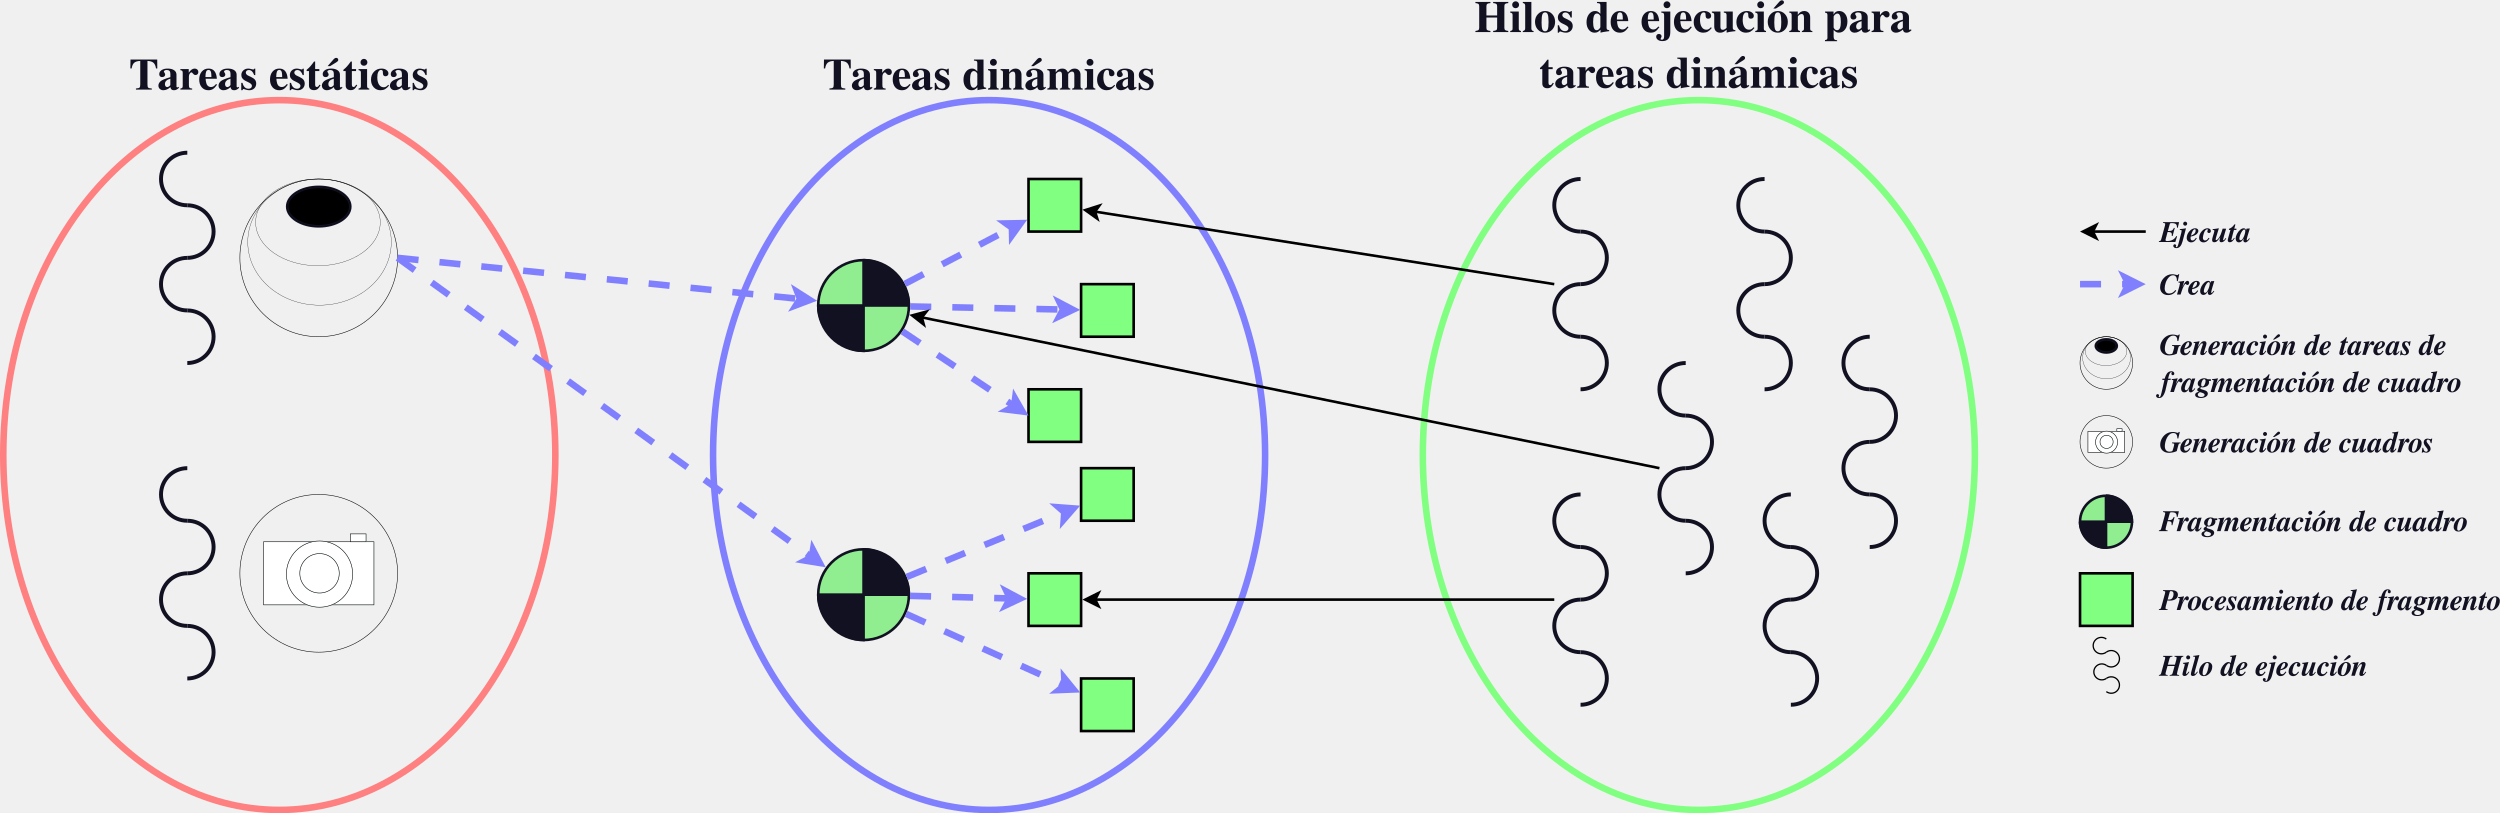
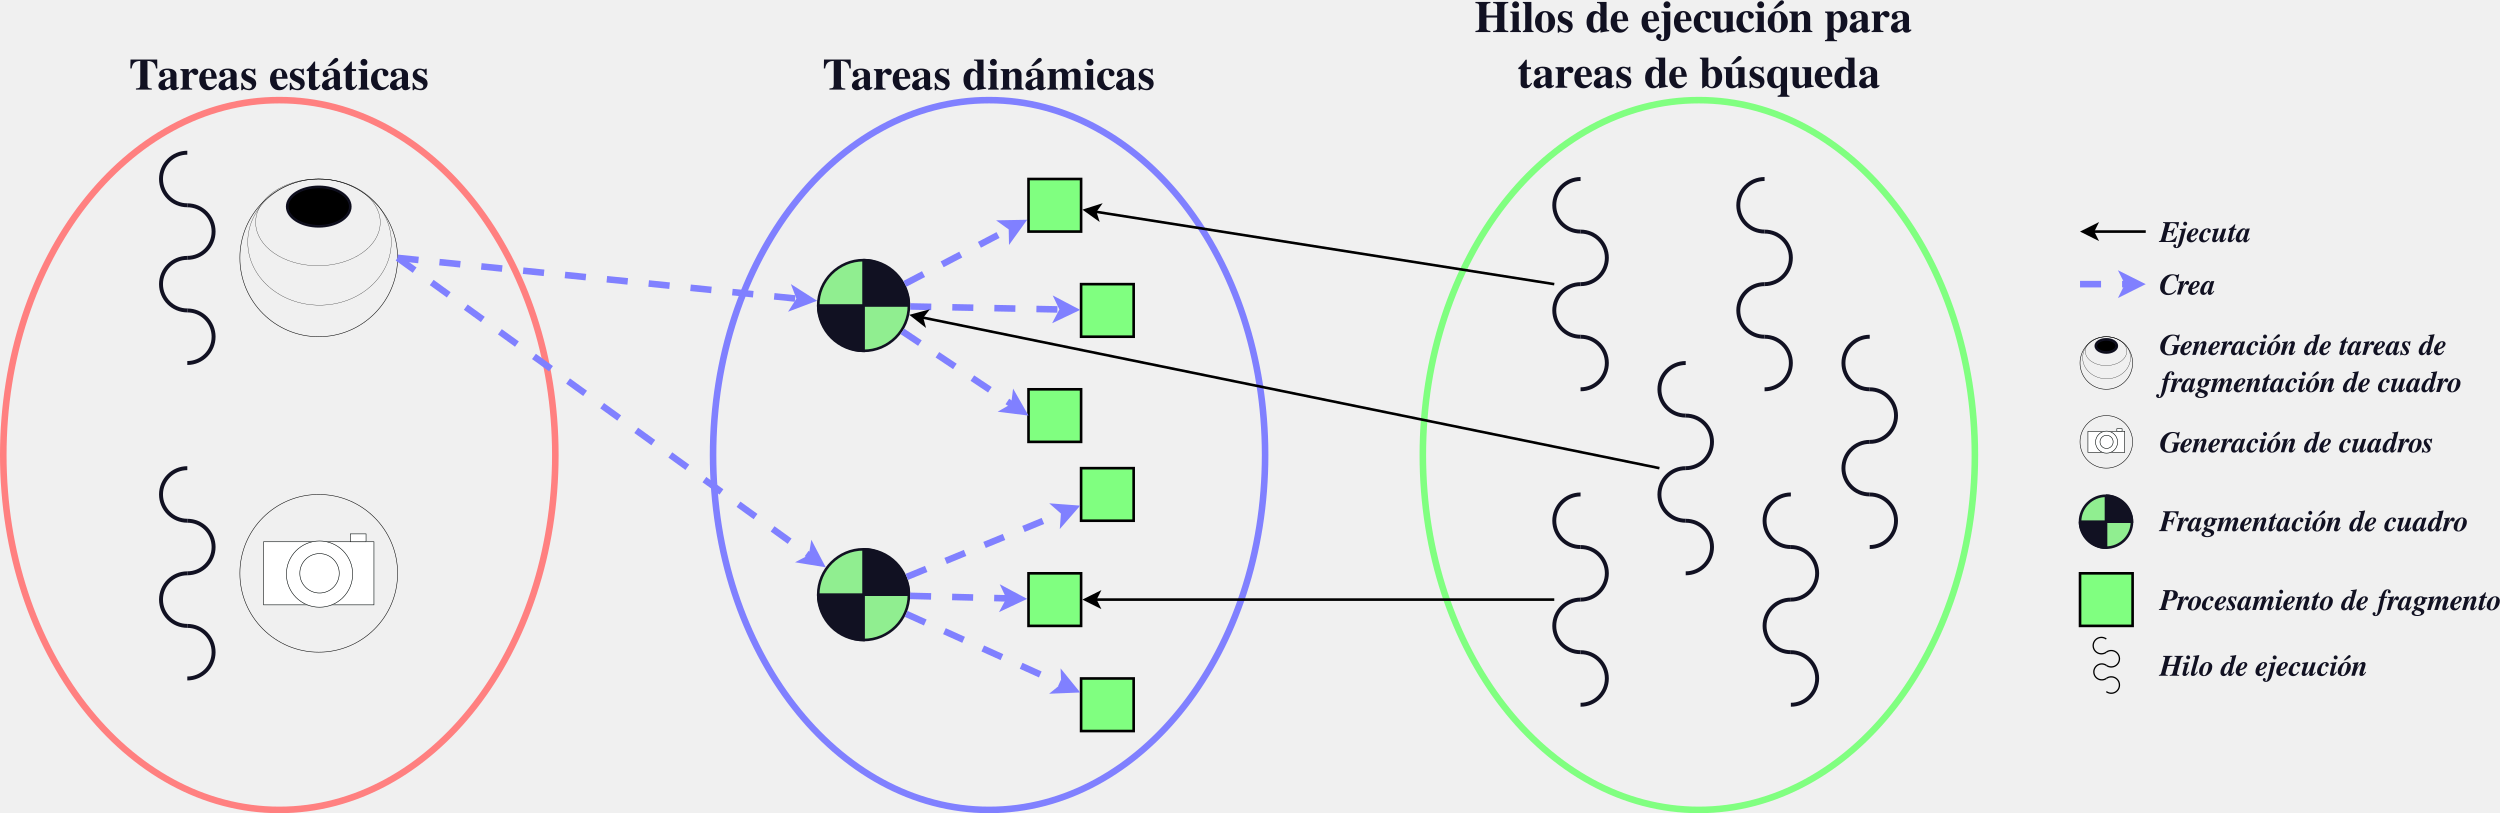
<svg xmlns="http://www.w3.org/2000/svg" width="95.622cm" height="31.091cm" viewBox="217 -140 1902.016 604.202" id="svg2" version="1.1">
  <defs id="defs428" />
  <ellipse style="fill:none;fill-opacity:0;stroke:#80ff80;stroke-width:5" cx="1509.5" cy="199.068" rx="210" ry="270" id="ellipse4" />
  <ellipse style="fill:none;fill-opacity:0;stroke:#8080ff;stroke-width:5" cx="969.5" cy="199.068" rx="210" ry="270" id="ellipse6" />
  <ellipse style="fill:none;fill-opacity:0;stroke:#ff8080;stroke-width:5" cx="429.5" cy="199.068" rx="210" ry="270" id="ellipse8" />
  <g id="g10" transform="translate(-0.5,29.06764)">
    <circle style="fill:#90ee90" cx="874.512" cy="56.238" id="ellipse12" r="34.512" />
    <circle style="fill:none;fill-opacity:0;stroke:#111122;stroke-width:2" cx="874.512" cy="56.238" id="ellipse14" r="34.512" />
    <path style="fill:#111122" d="m 874.512,21.726 c 17.256,0 34.512,17.256 34.512,34.512 -34.512,0 0,0 -34.512,0 0,-36.238 0,-20.707 0,-34.512 z" id="path16" />
    <path style="fill:none;fill-opacity:0;stroke:#111122;stroke-width:2" d="m 874.512,21.726 c 17.256,0 34.512,17.256 34.512,34.512 -34.512,0 0,0 -34.512,0 0,-36.238 0,-20.707 0,-34.512" id="path18" />
    <path style="fill:#111122" d="m 840,56.238 c 0,17.256 17.256,34.512 34.512,34.512 0,-34.512 0,-17.256 0,-34.512 -17.256,0 0,0 -34.512,0 z" id="path20" />
    <path style="fill:none;fill-opacity:0;stroke:#111122;stroke-width:2" d="m 840,56.238 c 0,17.256 17.256,34.512 34.512,34.512 0,-34.512 0,-17.256 0,-34.512 -17.256,0 0,0 -34.512,0" id="path22" />
  </g>
  <g id="g24" transform="translate(-0.5,29.06764)">
    <circle style="fill:none;fill-opacity:0;stroke:#000000;stroke-width:0.4" cx="460" cy="260" id="ellipse26" r="60" />
    <rect style="fill:#ffffff" x="418" y="236" width="84" height="48" id="rect28" />
    <rect style="fill:none;fill-opacity:0;stroke:#d8e5e5;stroke-width:0.4" x="418" y="236" width="84" height="48" id="rect30" />
    <rect style="fill:none;fill-opacity:0;stroke:#000000;stroke-width:0.4" x="418" y="236" width="84" height="48" id="rect32" />
    <circle style="fill:#ffffff" cx="460.6" cy="260.6" id="ellipse34" r="25.2" />
    <circle style="fill:none;fill-opacity:0;stroke:#d8e5e5;stroke-width:0.4" cx="460.6" cy="260.6" id="ellipse36" r="25.2" />
    <circle style="fill:none;fill-opacity:0;stroke:#000000;stroke-width:0.4" cx="460.6" cy="260.6" id="ellipse38" r="25.2" />
    <circle style="fill:#ffffff" cx="460.6" cy="260" id="ellipse40" r="15" />
    <circle style="fill:none;fill-opacity:0;stroke:#d8e5e5;stroke-width:0.4" cx="460.6" cy="260" id="ellipse42" r="15" />
    <circle style="fill:none;fill-opacity:0;stroke:#000000;stroke-width:0.4" cx="460.6" cy="260" id="ellipse44" r="15" />
    <rect style="fill:#ffffff" x="484" y="230" width="12" height="6" id="rect46" />
    <rect style="fill:none;fill-opacity:0;stroke:#d8e5e5;stroke-width:0.4" x="484" y="230" width="12" height="6" id="rect48" />
    <rect style="fill:none;fill-opacity:0;stroke:#000000;stroke-width:0.4" x="484" y="230" width="12" height="6" id="rect50" />
    <text font-size="12.8" style="font-style:normal;font-weight:normal;font-size:12.8px;font-family:sans-serif;text-anchor:middle;fill:#000000" x="466" y="344" id="text52">
      <tspan x="466" y="344" id="tspan54" />
    </text>
  </g>
  <path style="fill:none;fill-opacity:0;stroke:#111122;stroke-width:3" d="m 359.5,209.068 a 20,20 0 1 0 0,40" id="path56" />
  <path style="fill:none;fill-opacity:0;stroke:#111122;stroke-width:3" d="m 359.5,289.068 a 20,20 0 0 0 0,-40" id="path58" />
  <path style="fill:none;fill-opacity:0;stroke:#111122;stroke-width:3" d="m 359.5,289.068 a 20,20 0 1 0 0,40" id="path60" />
  <path style="fill:none;fill-opacity:0;stroke:#111122;stroke-width:3" d="m 359.5,369.068 a 20,20 0 0 0 0,-40" id="path62" />
  <g id="g64" transform="translate(-0.5,29.06764)">
    <circle style="fill:none;fill-opacity:0;stroke:#000000;stroke-width:0.4" cx="460" cy="20" id="ellipse66" r="60" />
    <ellipse style="fill:#000000" cx="460" cy="-19" rx="24" ry="15" id="ellipse68" />
    <ellipse style="fill:none;fill-opacity:0;stroke:#111122;stroke-width:2" cx="460" cy="-19" rx="24" ry="15" id="ellipse70" />
    <ellipse style="fill:none;fill-opacity:0;stroke:#000000;stroke-width:0.2" cx="460" cy="-19" rx="24" ry="15" id="ellipse72" />
    <ellipse style="fill:none;fill-opacity:0;stroke:#000000;stroke-width:0.2" cx="460.6" cy="8" rx="54.6" ry="48" id="ellipse74" />
    <ellipse style="fill:none;fill-opacity:0;stroke:#000000;stroke-width:0.2" cx="459.4" cy="-7" rx="47.4" ry="33" id="ellipse76" />
    <text font-size="12.8" style="font-style:normal;font-weight:normal;font-size:12.8px;font-family:sans-serif;text-anchor:middle;fill:#000000" x="466" y="104" id="text78">
      <tspan x="466" y="104" id="tspan80" />
    </text>
  </g>
  <g id="g82" transform="translate(-0.5,29.06764)">
    <circle style="fill:#90ee90" cx="874.512" cy="276.238" id="ellipse84" r="34.512" />
    <circle style="fill:none;fill-opacity:0;stroke:#111122;stroke-width:2" cx="874.512" cy="276.238" id="ellipse86" r="34.512" />
    <path style="fill:#111122" d="m 874.512,241.726 c 17.256,0 34.512,17.256 34.512,34.512 -34.512,0 0,0 -34.512,0 0,-36.238 0,-20.708 0,-34.512 z" id="path88" />
    <path style="fill:none;fill-opacity:0;stroke:#111122;stroke-width:2" d="m 874.512,241.726 c 17.256,0 34.512,17.256 34.512,34.512 -34.512,0 0,0 -34.512,0 0,-36.238 0,-20.708 0,-34.512" id="path90" />
    <path style="fill:#111122" d="m 840,276.238 c 0,17.256 17.256,34.512 34.512,34.512 0,-34.512 0,-17.256 0,-34.512 -17.256,0 0,0 -34.512,0 z" id="path92" />
    <path style="fill:none;fill-opacity:0;stroke:#111122;stroke-width:2" d="m 840,276.238 c 0,17.256 17.256,34.512 34.512,34.512 0,-34.512 0,-17.256 0,-34.512 -17.256,0 0,0 -34.512,0" id="path94" />
  </g>
  <g id="g96" transform="translate(-0.5,29.06764)">
    <line style="fill:none;fill-opacity:0;stroke:#8080ff;stroke-width:5;stroke-dasharray:16" x1="520" y1="20" x2="826.166" y2="51.296" id="line98" />
    <polygon style="fill:#8080ff" points="824.188,46.068 833.627,52.059 823.171,56.016 826.166,51.296 " id="polygon100" />
    <polygon style="fill:none;fill-opacity:0;stroke:#8080ff;stroke-width:5" points="824.188,46.068 833.627,52.059 823.171,56.016 826.166,51.296 " id="polygon102" />
  </g>
  <g id="g104" transform="translate(-0.5,29.06764)">
    <line style="fill:none;fill-opacity:0;stroke:#8080ff;stroke-width:5;stroke-dasharray:16" x1="520" y1="20" x2="835.12" y2="247.765" id="line106" />
    <polygon style="fill:#8080ff" points="836.022,242.248 841.198,252.159 830.164,250.353 835.12,247.765 " id="polygon108" />
    <polygon style="fill:none;fill-opacity:0;stroke:#8080ff;stroke-width:5" points="836.022,242.248 841.198,252.159 830.164,250.353 835.12,247.765 " id="polygon110" />
  </g>
  <g id="g112" transform="translate(-0.5,29.06764)">
    <line style="fill:none;fill-opacity:0;stroke:#8080ff;stroke-width:5;stroke-dasharray:16" x1="905.947" y1="39.765" x2="987.404" y2="-2.919" id="line114" />
    <polygon style="fill:#8080ff" points="982.869,-6.188 994.048,-6.401 987.511,2.67 987.404,-2.919 " id="polygon116" />
    <polygon style="fill:none;fill-opacity:0;stroke:#8080ff;stroke-width:5" points="982.869,-6.188 994.048,-6.401 987.511,2.67 987.404,-2.919 " id="polygon118" />
  </g>
  <g id="g120" transform="translate(-0.5,29.06764)">
    <rect style="fill:#80ff80" x="1040" y="40" width="40" height="40" id="rect122" />
    <rect style="fill:none;fill-opacity:0;stroke:#000000;stroke-width:2" x="1040" y="40" width="40" height="40" id="rect124" />
  </g>
  <g id="g126" transform="translate(-0.5,29.06764)">
    <rect style="fill:#80ff80" x="1000" y="-40" width="40" height="40" id="rect128" />
    <rect style="fill:none;fill-opacity:0;stroke:#000000;stroke-width:2" x="1000" y="-40" width="40" height="40" id="rect130" />
  </g>
  <g id="g132" transform="translate(-0.5,29.06764)">
    <line style="fill:none;fill-opacity:0;stroke:#8080ff;stroke-width:5;stroke-dasharray:16" x1="910.021" y1="56.958" x2="1026.26" y2="59.316" id="line134" />
    <polygon style="fill:#8080ff" points="1023.86,54.266 1033.76,59.468 1023.66,64.264 1026.26,59.316 " id="polygon136" />
    <polygon style="fill:none;fill-opacity:0;stroke:#8080ff;stroke-width:5" points="1023.86,54.266 1033.76,59.468 1023.66,64.264 1026.26,59.316 " id="polygon138" />
  </g>
  <g id="g140" transform="translate(-0.5,29.06764)">
    <rect style="fill:#80ff80" x="1000" y="120" width="40" height="40" id="rect142" />
    <rect style="fill:none;fill-opacity:0;stroke:#000000;stroke-width:2" x="1000" y="120" width="40" height="40" id="rect144" />
  </g>
  <g id="g146" transform="translate(-0.5,29.06764)">
    <line style="fill:none;fill-opacity:0;stroke:#8080ff;stroke-width:5;stroke-dasharray:16" x1="904.054" y1="75.956" x2="989.112" y2="132.733" id="line148" />
    <polygon style="fill:#8080ff" points="989.809,127.186 995.35,136.896 984.257,135.503 989.112,132.733 " id="polygon150" />
    <polygon style="fill:none;fill-opacity:0;stroke:#8080ff;stroke-width:5" points="989.809,127.186 995.35,136.896 984.257,135.503 989.112,132.733 " id="polygon152" />
  </g>
  <g id="g154" transform="translate(-0.5,29.06764)">
    <rect style="fill:#80ff80" x="1000" y="260" width="40" height="40" id="rect156" />
    <rect style="fill:none;fill-opacity:0;stroke:#000000;stroke-width:2" x="1000" y="260" width="40" height="40" id="rect158" />
  </g>
  <g id="g160" transform="translate(-0.5,29.06764)">
    <rect style="fill:#80ff80" x="1040" y="180" width="40" height="40" id="rect162" />
    <rect style="fill:none;fill-opacity:0;stroke:#000000;stroke-width:2" x="1040" y="180" width="40" height="40" id="rect164" />
  </g>
  <g id="g166" transform="translate(-0.5,29.06764)">
    <rect style="fill:#80ff80" x="1040" y="340" width="40" height="40" id="rect168" />
    <rect style="fill:none;fill-opacity:0;stroke:#000000;stroke-width:2" x="1040" y="340" width="40" height="40" id="rect170" />
  </g>
  <g id="g172" transform="translate(-0.5,29.06764)">
    <line style="fill:none;fill-opacity:0;stroke:#8080ff;stroke-width:5;stroke-dasharray:16" x1="909.89" y1="277.153" x2="985.913" y2="279.119" id="line174" />
    <polygon style="fill:#8080ff" points="983.543,274.056 993.411,279.312 983.285,284.052 985.913,279.119 " id="polygon176" />
    <polygon style="fill:none;fill-opacity:0;stroke:#8080ff;stroke-width:5" points="983.543,274.056 993.411,279.312 983.285,284.052 985.913,279.119 " id="polygon178" />
  </g>
  <g id="g180" transform="translate(-0.5,29.06764)">
    <line style="fill:none;fill-opacity:0;stroke:#8080ff;stroke-width:5;stroke-dasharray:16" x1="906.868" y1="290.849" x2="1027.42" y2="345.288" id="line182" />
    <polygon style="fill:#8080ff" points="1027.2,339.702 1034.26,348.374 1023.08,348.816 1027.42,345.288 " id="polygon184" />
    <polygon style="fill:none;fill-opacity:0;stroke:#8080ff;stroke-width:5" points="1027.2,339.702 1034.26,348.374 1023.08,348.816 1027.42,345.288 " id="polygon186" />
  </g>
  <g id="g188" transform="translate(-0.5,29.06764)">
    <line style="fill:none;fill-opacity:0;stroke:#8080ff;stroke-width:5;stroke-dasharray:16" x1="907.355" y1="262.739" x2="1027.24" y2="213.464" id="line190" />
    <polygon style="fill:#8080ff" points="1023.03,209.789 1034.18,210.613 1026.83,219.039 1027.24,213.464 " id="polygon192" />
    <polygon style="fill:none;fill-opacity:0;stroke:#8080ff;stroke-width:5" points="1023.03,209.789 1034.18,210.613 1026.83,219.039 1027.24,213.464 " id="polygon194" />
  </g>
  <g id="g196" transform="translate(-0.5,29.06764)">
    <line style="fill:none;fill-opacity:0;stroke:#000000;stroke-width:2" x1="1400" y1="40" x2="1050.61" y2="-15.167" id="line198" />
    <polygon style="fill:#000000" points="1052.3,-9.839 1043.2,-16.337 1053.86,-19.716 1050.61,-15.167 " id="polygon200" />
    <polygon style="fill:none;fill-opacity:0;stroke:#000000;stroke-width:2" points="1052.3,-9.839 1043.2,-16.337 1053.86,-19.716 1050.61,-15.167 " id="polygon202" />
  </g>
  <g id="g204" transform="translate(-0.5,29.06764)">
    <line style="fill:none;fill-opacity:0;stroke:#000000;stroke-width:2" x1="1480" y1="180" x2="918.836" y2="65.298" id="line206" />
    <polygon style="fill:#000000" points="920.284,70.697 911.488,63.796 922.287,60.9 918.836,65.298 " id="polygon208" />
    <polygon style="fill:none;fill-opacity:0;stroke:#000000;stroke-width:2" points="920.284,70.697 911.488,63.796 922.287,60.9 918.836,65.298 " id="polygon210" />
  </g>
  <g id="g212" transform="translate(-0.5,29.06764)">
    <line style="fill:none;fill-opacity:0;stroke:#000000;stroke-width:2" x1="1400" y1="280" x2="1050.73" y2="280" id="line214" />
    <polygon style="fill:#000000" points="1053.23,285 1043.23,280 1053.23,275 1050.73,280 " id="polygon216" />
    <polygon style="fill:none;fill-opacity:0;stroke:#000000;stroke-width:2" points="1053.23,285 1043.23,280 1053.23,275 1050.73,280 " id="polygon218" />
  </g>
  <g id="g220" transform="translate(-0.5,29.06764)">
    <line style="fill:none;fill-opacity:0;stroke:#000000;stroke-width:2" x1="1850" y1="0" x2="1809.74" y2="0" id="line222" />
    <polygon style="fill:#000000" points="1812.24,5 1802.24,0 1812.24,-5 1809.74,0 " id="polygon224" />
    <polygon style="fill:none;fill-opacity:0;stroke:#000000;stroke-width:2" points="1812.24,5 1802.24,0 1812.24,-5 1809.74,0 " id="polygon226" />
  </g>
  <g id="g228" transform="translate(-0.5,29.06764)">
    <circle style="fill:none;fill-opacity:0;stroke:#000000;stroke-width:0.4" cx="1820" cy="100" id="ellipse230" r="20" />
    <ellipse style="fill:#000000" cx="1820" cy="87" rx="8" ry="5" id="ellipse232" />
    <ellipse style="fill:none;fill-opacity:0;stroke:#111122;stroke-width:2" cx="1820" cy="87" rx="8" ry="5" id="ellipse234" />
    <ellipse style="fill:none;fill-opacity:0;stroke:#000000;stroke-width:0.2" cx="1820" cy="87" rx="8" ry="5" id="ellipse236" />
    <ellipse style="fill:none;fill-opacity:0;stroke:#000000;stroke-width:0.2" cx="1820.2" cy="96" rx="18.2" ry="16" id="ellipse238" />
    <ellipse style="fill:none;fill-opacity:0;stroke:#000000;stroke-width:0.2" cx="1819.8" cy="91" rx="15.8" ry="11" id="ellipse240" />
    <text font-size="12.8" style="font-style:normal;font-weight:normal;font-size:12.8px;font-family:sans-serif;text-anchor:middle;fill:#000000" x="1822" y="136" id="text242">
      <tspan x="1822" y="136" id="tspan244" />
    </text>
  </g>
  <g id="g246" transform="translate(-0.5,29.06764)">
    <circle style="fill:none;fill-opacity:0;stroke:#000000;stroke-width:0.4" cx="1820" cy="160" id="ellipse248" r="20" />
    <rect style="fill:#ffffff" x="1806" y="152" width="28" height="16" id="rect250" />
    <rect style="fill:none;fill-opacity:0;stroke:#d8e5e5;stroke-width:0.4" x="1806" y="152" width="28" height="16" id="rect252" />
    <rect style="fill:none;fill-opacity:0;stroke:#000000;stroke-width:0.4" x="1806" y="152" width="28" height="16" id="rect254" />
    <circle style="fill:#ffffff" cx="1820.2" cy="160.2" id="ellipse256" r="8.4" />
    <circle style="fill:none;fill-opacity:0;stroke:#d8e5e5;stroke-width:0.4" cx="1820.2" cy="160.2" id="ellipse258" r="8.4" />
    <circle style="fill:none;fill-opacity:0;stroke:#000000;stroke-width:0.4" cx="1820.2" cy="160.2" id="ellipse260" r="8.4" />
    <circle style="fill:#ffffff" cx="1820.2" cy="160" id="ellipse262" r="5" />
    <circle style="fill:none;fill-opacity:0;stroke:#d8e5e5;stroke-width:0.4" cx="1820.2" cy="160" id="ellipse264" r="5" />
    <circle style="fill:none;fill-opacity:0;stroke:#000000;stroke-width:0.4" cx="1820.2" cy="160" id="ellipse266" r="5" />
    <rect style="fill:#ffffff" x="1828" y="150" width="4" height="2" id="rect268" />
    <rect style="fill:none;fill-opacity:0;stroke:#d8e5e5;stroke-width:0.4" x="1828" y="150" width="4" height="2" id="rect270" />
    <rect style="fill:none;fill-opacity:0;stroke:#000000;stroke-width:0.4" x="1828" y="150" width="4" height="2" id="rect272" />
    <text font-size="12.8" style="font-style:normal;font-weight:normal;font-size:12.8px;font-family:sans-serif;text-anchor:middle;fill:#000000" x="1822" y="196" id="text274">
      <tspan x="1822" y="196" id="tspan276" />
    </text>
  </g>
  <g id="g278" transform="translate(-0.5,29.06764)">
    <circle style="fill:#90ee90" cx="1819.76" cy="220.744" id="ellipse280" r="19.756" />
    <circle style="fill:none;fill-opacity:0;stroke:#111122;stroke-width:2" cx="1819.76" cy="220.744" id="ellipse282" r="19.756" />
    <path style="fill:#111122" d="m 1819.76,200.988 c 9.87,0 19.75,9.878 19.75,19.756 -19.75,0 0,0 -19.75,0 0,-20.744 0,-11.854 0,-19.756 z" id="path284" />
    <path style="fill:none;fill-opacity:0;stroke:#111122;stroke-width:2" d="m 1819.76,200.988 c 9.87,0 19.75,9.878 19.75,19.756 -19.75,0 0,0 -19.75,0 0,-20.744 0,-11.854 0,-19.756" id="path286" />
    <path style="fill:#111122" d="m 1800,220.744 c 0,9.878 9.88,19.756 19.76,19.756 0,-19.756 0,-9.878 0,-19.756 -9.88,0 0,0 -19.76,0 z" id="path288" />
    <path style="fill:none;fill-opacity:0;stroke:#111122;stroke-width:2" d="m 1800,220.744 c 0,9.878 9.88,19.756 19.76,19.756 0,-19.756 0,-9.878 0,-19.756 -9.88,0 0,0 -19.76,0" id="path290" />
  </g>
  <g id="g292" transform="translate(-0.5,29.06764)">
    <rect style="fill:#80ff80" x="1800" y="260" width="40" height="40" id="rect294" />
    <rect style="fill:none;fill-opacity:0;stroke:#000000;stroke-width:2" x="1800" y="260" width="40" height="40" id="rect296" />
  </g>
  <g id="g298" transform="translate(-0.5,29.06764)">
    <line style="fill:none;fill-opacity:0;stroke:#8080ff;stroke-width:5;stroke-dasharray:16" x1="1800" y1="40" x2="1836.91" y2="40" id="line300" />
    <polygon style="fill:#8080ff" points="1834.41,35 1844.41,40 1834.41,45 1836.91,40 " id="polygon302" />
    <polygon style="fill:none;fill-opacity:0;stroke:#8080ff;stroke-width:5" points="1834.41,35 1844.41,40 1834.41,45 1836.91,40 " id="polygon304" />
  </g>
  <text font-size="33.867" style="font-style:normal;font-variant:normal;font-weight:bold;font-stretch:normal;font-size:33.867px;line-height:125%;font-family:FreeSerif;-inkscape-font-specification:'FreeSerif, Bold';text-align:center;writing-mode:lr-tb;text-anchor:middle;fill:#111122" x="429.5" y="-78.932" id="text306">
    <tspan x="429.5" y="-78.932" id="tspan308" style="font-style:normal;font-variant:normal;font-weight:bold;font-stretch:normal;font-size:33.867px;line-height:125%;font-family:FreeSerif;-inkscape-font-specification:'FreeSerif, Bold';text-align:center;writing-mode:lr-tb;text-anchor:middle">Tareas estáticas</tspan>
  </text>
  <text font-size="33.867" style="font-style:normal;font-variant:normal;font-weight:bold;font-stretch:normal;font-size:33.867px;line-height:125%;font-family:FreeSerif;-inkscape-font-specification:'FreeSerif, Bold';text-align:center;writing-mode:lr-tb;text-anchor:middle;fill:#111122" x="969.5" y="-78.932" id="text310">
    <tspan x="969.5" y="-78.932" id="tspan312" style="font-style:normal;font-variant:normal;font-weight:bold;font-stretch:normal;font-size:33.867px;line-height:125%;font-family:FreeSerif;-inkscape-font-specification:'FreeSerif, Bold';text-align:center;writing-mode:lr-tb;text-anchor:middle">Tareas dinámicas</tspan>
  </text>
  <text font-size="33.867" style="font-style:normal;font-variant:normal;font-weight:bold;font-stretch:normal;font-size:33.867px;line-height:125%;font-family:FreeSerif;-inkscape-font-specification:'FreeSerif, Bold';text-align:center;writing-mode:lr-tb;text-anchor:middle;fill:#111122" x="1509.5" y="-122.719" id="text314">
    <tspan id="tspan4579" x="1509.5" y="-122.719">Hilos de ejecución para</tspan>
-     <tspan id="tspan4581" x="1509.5" y="-80.386">tareas dinámicas</tspan>
+     <tspan id="tspan4581" x="1509.5" y="-80.386">tareas de búsqueda</tspan>
  </text>
  <text font-size="22.578" style="font-style:italic;font-variant:normal;font-weight:bold;font-stretch:normal;font-size:22.578px;line-height:125%;font-family:FreeSerif;-inkscape-font-specification:'FreeSerif, Bold Italic';text-align:start;writing-mode:lr-tb;text-anchor:start;fill:#111122" x="1859.5" y="36.993" id="text318">
    <tspan x="1859.5" y="36.993" id="tspan320" style="font-style:italic;font-variant:normal;font-weight:bold;font-stretch:normal;font-size:22.578px;line-height:125%;font-family:FreeSerif;-inkscape-font-specification:'FreeSerif, Bold Italic';text-align:start;writing-mode:lr-tb;text-anchor:start">Ejecuta</tspan>
  </text>
  <text font-size="22.578" style="font-style:italic;font-variant:normal;font-weight:bold;font-stretch:normal;font-size:22.578px;line-height:125%;font-family:FreeSerif;-inkscape-font-specification:'FreeSerif, Bold Italic';text-align:start;writing-mode:lr-tb;text-anchor:start;fill:#111122" x="1859.5" y="76.993" id="text322">
    <tspan x="1859.5" y="76.993" id="tspan324" style="font-style:italic;font-variant:normal;font-weight:bold;font-stretch:normal;font-size:22.578px;line-height:125%;font-family:FreeSerif;-inkscape-font-specification:'FreeSerif, Bold Italic';text-align:start;writing-mode:lr-tb;text-anchor:start">Crea</tspan>
  </text>
  <text font-size="22.578" style="font-style:italic;font-variant:normal;font-weight:bold;font-stretch:normal;font-size:22.578px;line-height:125%;font-family:FreeSerif;-inkscape-font-specification:'FreeSerif, Bold Italic';text-align:start;writing-mode:lr-tb;text-anchor:start;fill:#111122" x="1859.5" y="122.882" id="text326">
    <tspan x="1859.5" y="122.882" id="tspan328" style="font-style:italic;font-variant:normal;font-weight:bold;font-stretch:normal;font-size:22.578px;line-height:125%;font-family:FreeSerif;-inkscape-font-specification:'FreeSerif, Bold Italic';text-align:start;writing-mode:lr-tb;text-anchor:start">Generación de tareas de</tspan>
    <tspan x="1859.5" y="151.104" id="tspan330" style="font-style:italic;font-variant:normal;font-weight:bold;font-stretch:normal;font-size:22.578px;line-height:125%;font-family:FreeSerif;-inkscape-font-specification:'FreeSerif, Bold Italic';text-align:start;writing-mode:lr-tb;text-anchor:start">fragmentación de cuadro</tspan>
  </text>
  <text font-size="22.578" style="font-style:italic;font-variant:normal;font-weight:bold;font-stretch:normal;font-size:22.578px;line-height:125%;font-family:FreeSerif;-inkscape-font-specification:'FreeSerif, Bold Italic';text-align:start;writing-mode:lr-tb;text-anchor:start;fill:#111122" x="1859.5" y="196.993" id="text332">
    <tspan x="1859.5" y="196.993" id="tspan334" style="font-style:italic;font-variant:normal;font-weight:bold;font-stretch:normal;font-size:22.578px;line-height:125%;font-family:FreeSerif;-inkscape-font-specification:'FreeSerif, Bold Italic';text-align:start;writing-mode:lr-tb;text-anchor:start">Generación de cuadros</tspan>
  </text>
  <text font-size="22.578" style="font-style:italic;font-variant:normal;font-weight:bold;font-stretch:normal;font-size:22.578px;line-height:125%;font-family:FreeSerif;-inkscape-font-specification:'FreeSerif, Bold Italic';text-align:start;writing-mode:lr-tb;text-anchor:start;fill:#111122" x="1859.5" y="256.993" id="text336">
    <tspan x="1859.5" y="256.993" id="tspan338" style="font-style:italic;font-variant:normal;font-weight:bold;font-stretch:normal;font-size:22.578px;line-height:125%;font-family:FreeSerif;-inkscape-font-specification:'FreeSerif, Bold Italic';text-align:start;writing-mode:lr-tb;text-anchor:start">Fragmentación de cuadro</tspan>
  </text>
  <text font-size="22.578" style="font-style:italic;font-variant:normal;font-weight:bold;font-stretch:normal;font-size:22.578px;line-height:125%;font-family:FreeSerif;-inkscape-font-specification:'FreeSerif, Bold Italic';text-align:start;writing-mode:lr-tb;text-anchor:start;fill:#111122" x="1859.5" y="316.993" id="text340">
    <tspan x="1859.5" y="316.993" id="tspan342" style="font-style:italic;font-variant:normal;font-weight:bold;font-stretch:normal;font-size:22.578px;line-height:125%;font-family:FreeSerif;-inkscape-font-specification:'FreeSerif, Bold Italic';text-align:start;writing-mode:lr-tb;text-anchor:start">Procesamiento de fragmento</tspan>
  </text>
  <text font-size="22.578" style="font-style:italic;font-variant:normal;font-weight:bold;font-stretch:normal;font-size:22.578px;line-height:125%;font-family:FreeSerif;-inkscape-font-specification:'FreeSerif, Bold Italic';text-align:start;writing-mode:lr-tb;text-anchor:start;fill:#111122" x="1859.5" y="366.993" id="text344">
    <tspan x="1859.5" y="366.993" id="tspan346" style="font-style:italic;font-variant:normal;font-weight:bold;font-stretch:normal;font-size:22.578px;line-height:125%;font-family:FreeSerif;-inkscape-font-specification:'FreeSerif, Bold Italic';text-align:start;writing-mode:lr-tb;text-anchor:start">Hilo de ejecución</tspan>
  </text>
  <path style="fill:none;fill-opacity:0;stroke:#000000;stroke-width:1" d="m 1819.5,339.068 a 6.25,6.25 0 1 0 0,10" id="path348" />
  <path style="fill:none;fill-opacity:0;stroke:#000000;stroke-width:1" d="m 1819.5,359.068 a 6.25,6.25 0 1 0 0,-10" id="path350" />
  <path style="fill:none;fill-opacity:0;stroke:#000000;stroke-width:1" d="m 1819.5,359.068 a 6.066,6.066 0 1 0 0,10" id="path352" />
  <path style="fill:none;fill-opacity:0;stroke:#000000;stroke-width:1" d="m 1819.5,379.068 a 6.25,6.25 0 1 0 0,-10" id="path354" />
  <g id="g356" transform="translate(-0.5,29.06764)">
    <path style="fill:none;fill-opacity:0;stroke:#111122;stroke-width:3" d="m 360,-60 a 20,20 0 1 0 0,40" id="path358" />
    <path style="fill:none;fill-opacity:0;stroke:#111122;stroke-width:3" d="m 360,20 a 20,20 0 1 0 0,-40" id="path360" />
    <path style="fill:none;fill-opacity:0;stroke:#111122;stroke-width:3" d="m 360,20 a 20,20 0 1 0 0,40" id="path362" />
    <path style="fill:none;fill-opacity:0;stroke:#111122;stroke-width:3" d="m 360,100 a 20,20 0 1 0 0,-40" id="path364" />
  </g>
  <g id="g366" transform="translate(-0.5,29.06764)">
    <path style="fill:none;fill-opacity:0;stroke:#111122;stroke-width:3" d="m 1420,-40 a 20,20 0 1 0 0,40" id="path368" />
    <path style="fill:none;fill-opacity:0;stroke:#111122;stroke-width:3" d="m 1420,40 a 20,20 0 1 0 0,-40" id="path370" />
    <path style="fill:none;fill-opacity:0;stroke:#111122;stroke-width:3" d="m 1420,40 a 20,20 0 1 0 0,40" id="path372" />
    <path style="fill:none;fill-opacity:0;stroke:#111122;stroke-width:3" d="m 1420,120 a 20,20 0 1 0 0,-40" id="path374" />
  </g>
  <g id="g376" transform="translate(-0.5,29.06764)">
    <path style="fill:none;fill-opacity:0;stroke:#111122;stroke-width:3" d="m 1500,100 a 20,20 0 1 0 0,40" id="path378" />
    <path style="fill:none;fill-opacity:0;stroke:#111122;stroke-width:3" d="m 1500,180 a 20,20 0 1 0 0,-40" id="path380" />
    <path style="fill:none;fill-opacity:0;stroke:#111122;stroke-width:3" d="m 1500,180 a 20,20 0 1 0 0,40" id="path382" />
    <path style="fill:none;fill-opacity:0;stroke:#111122;stroke-width:3" d="m 1500,260 a 20,20 0 1 0 0,-40" id="path384" />
  </g>
  <g id="g386" transform="translate(-0.5,29.06764)">
    <path style="fill:none;fill-opacity:0;stroke:#111122;stroke-width:3" d="m 1420,200 a 20,20 0 1 0 0,40" id="path388" />
    <path style="fill:none;fill-opacity:0;stroke:#111122;stroke-width:3" d="m 1420,280 a 20,20 0 1 0 0,-40" id="path390" />
    <path style="fill:none;fill-opacity:0;stroke:#111122;stroke-width:3" d="m 1420,280 a 20,20 0 1 0 0,40" id="path392" />
    <path style="fill:none;fill-opacity:0;stroke:#111122;stroke-width:3" d="m 1420,360 a 20,20 0 1 0 0,-40" id="path394" />
  </g>
  <g id="g396" transform="translate(-0.5,29.06764)">
    <path style="fill:none;fill-opacity:0;stroke:#111122;stroke-width:3" d="m 1580,200 a 20,20 0 1 0 0,40" id="path398" />
    <path style="fill:none;fill-opacity:0;stroke:#111122;stroke-width:3" d="m 1580,280 a 20,20 0 1 0 0,-40" id="path400" />
    <path style="fill:none;fill-opacity:0;stroke:#111122;stroke-width:3" d="m 1580,280 a 20,20 0 1 0 0,40" id="path402" />
    <path style="fill:none;fill-opacity:0;stroke:#111122;stroke-width:3" d="m 1580,360 a 20,20 0 1 0 0,-40" id="path404" />
  </g>
  <g id="g406" transform="translate(-0.5,29.06764)">
    <path style="fill:none;fill-opacity:0;stroke:#111122;stroke-width:3" d="m 1560,-40 a 20,20 0 1 0 0,40" id="path408" />
    <path style="fill:none;fill-opacity:0;stroke:#111122;stroke-width:3" d="m 1560,40 a 20,20 0 1 0 0,-40" id="path410" />
    <path style="fill:none;fill-opacity:0;stroke:#111122;stroke-width:3" d="m 1560,40 a 20,20 0 1 0 0,40" id="path412" />
    <path style="fill:none;fill-opacity:0;stroke:#111122;stroke-width:3" d="m 1560,120 a 20,20 0 1 0 0,-40" id="path414" />
  </g>
  <g id="g416" transform="translate(-0.5,29.06764)">
    <path style="fill:none;fill-opacity:0;stroke:#111122;stroke-width:3" d="m 1640,80 a 20,20 0 1 0 0,40" id="path418" />
    <path style="fill:none;fill-opacity:0;stroke:#111122;stroke-width:3" d="m 1640,160 a 20,20 0 1 0 0,-40" id="path420" />
    <path style="fill:none;fill-opacity:0;stroke:#111122;stroke-width:3" d="m 1640,160 a 20,20 0 1 0 0,40" id="path422" />
    <path style="fill:none;fill-opacity:0;stroke:#111122;stroke-width:3" d="m 1640,240 a 20,20 0 1 0 0,-40" id="path424" />
  </g>
  <flowRoot xml:space="preserve" id="flowRoot4567" style="font-style:normal;font-weight:normal;font-size:22.455px;line-height:125%;font-family:Sans;letter-spacing:0px;word-spacing:0px;fill:#000000;fill-opacity:1;stroke:none;stroke-width:1px;stroke-linecap:butt;stroke-linejoin:miter;stroke-opacity:1">
    <flowRegion id="flowRegion4569">
      <rect id="rect4571" width="8.431" height="43.207" x="1499.024" y="-76.44" />
    </flowRegion>
    <flowPara id="flowPara4573" />
  </flowRoot>
</svg>
